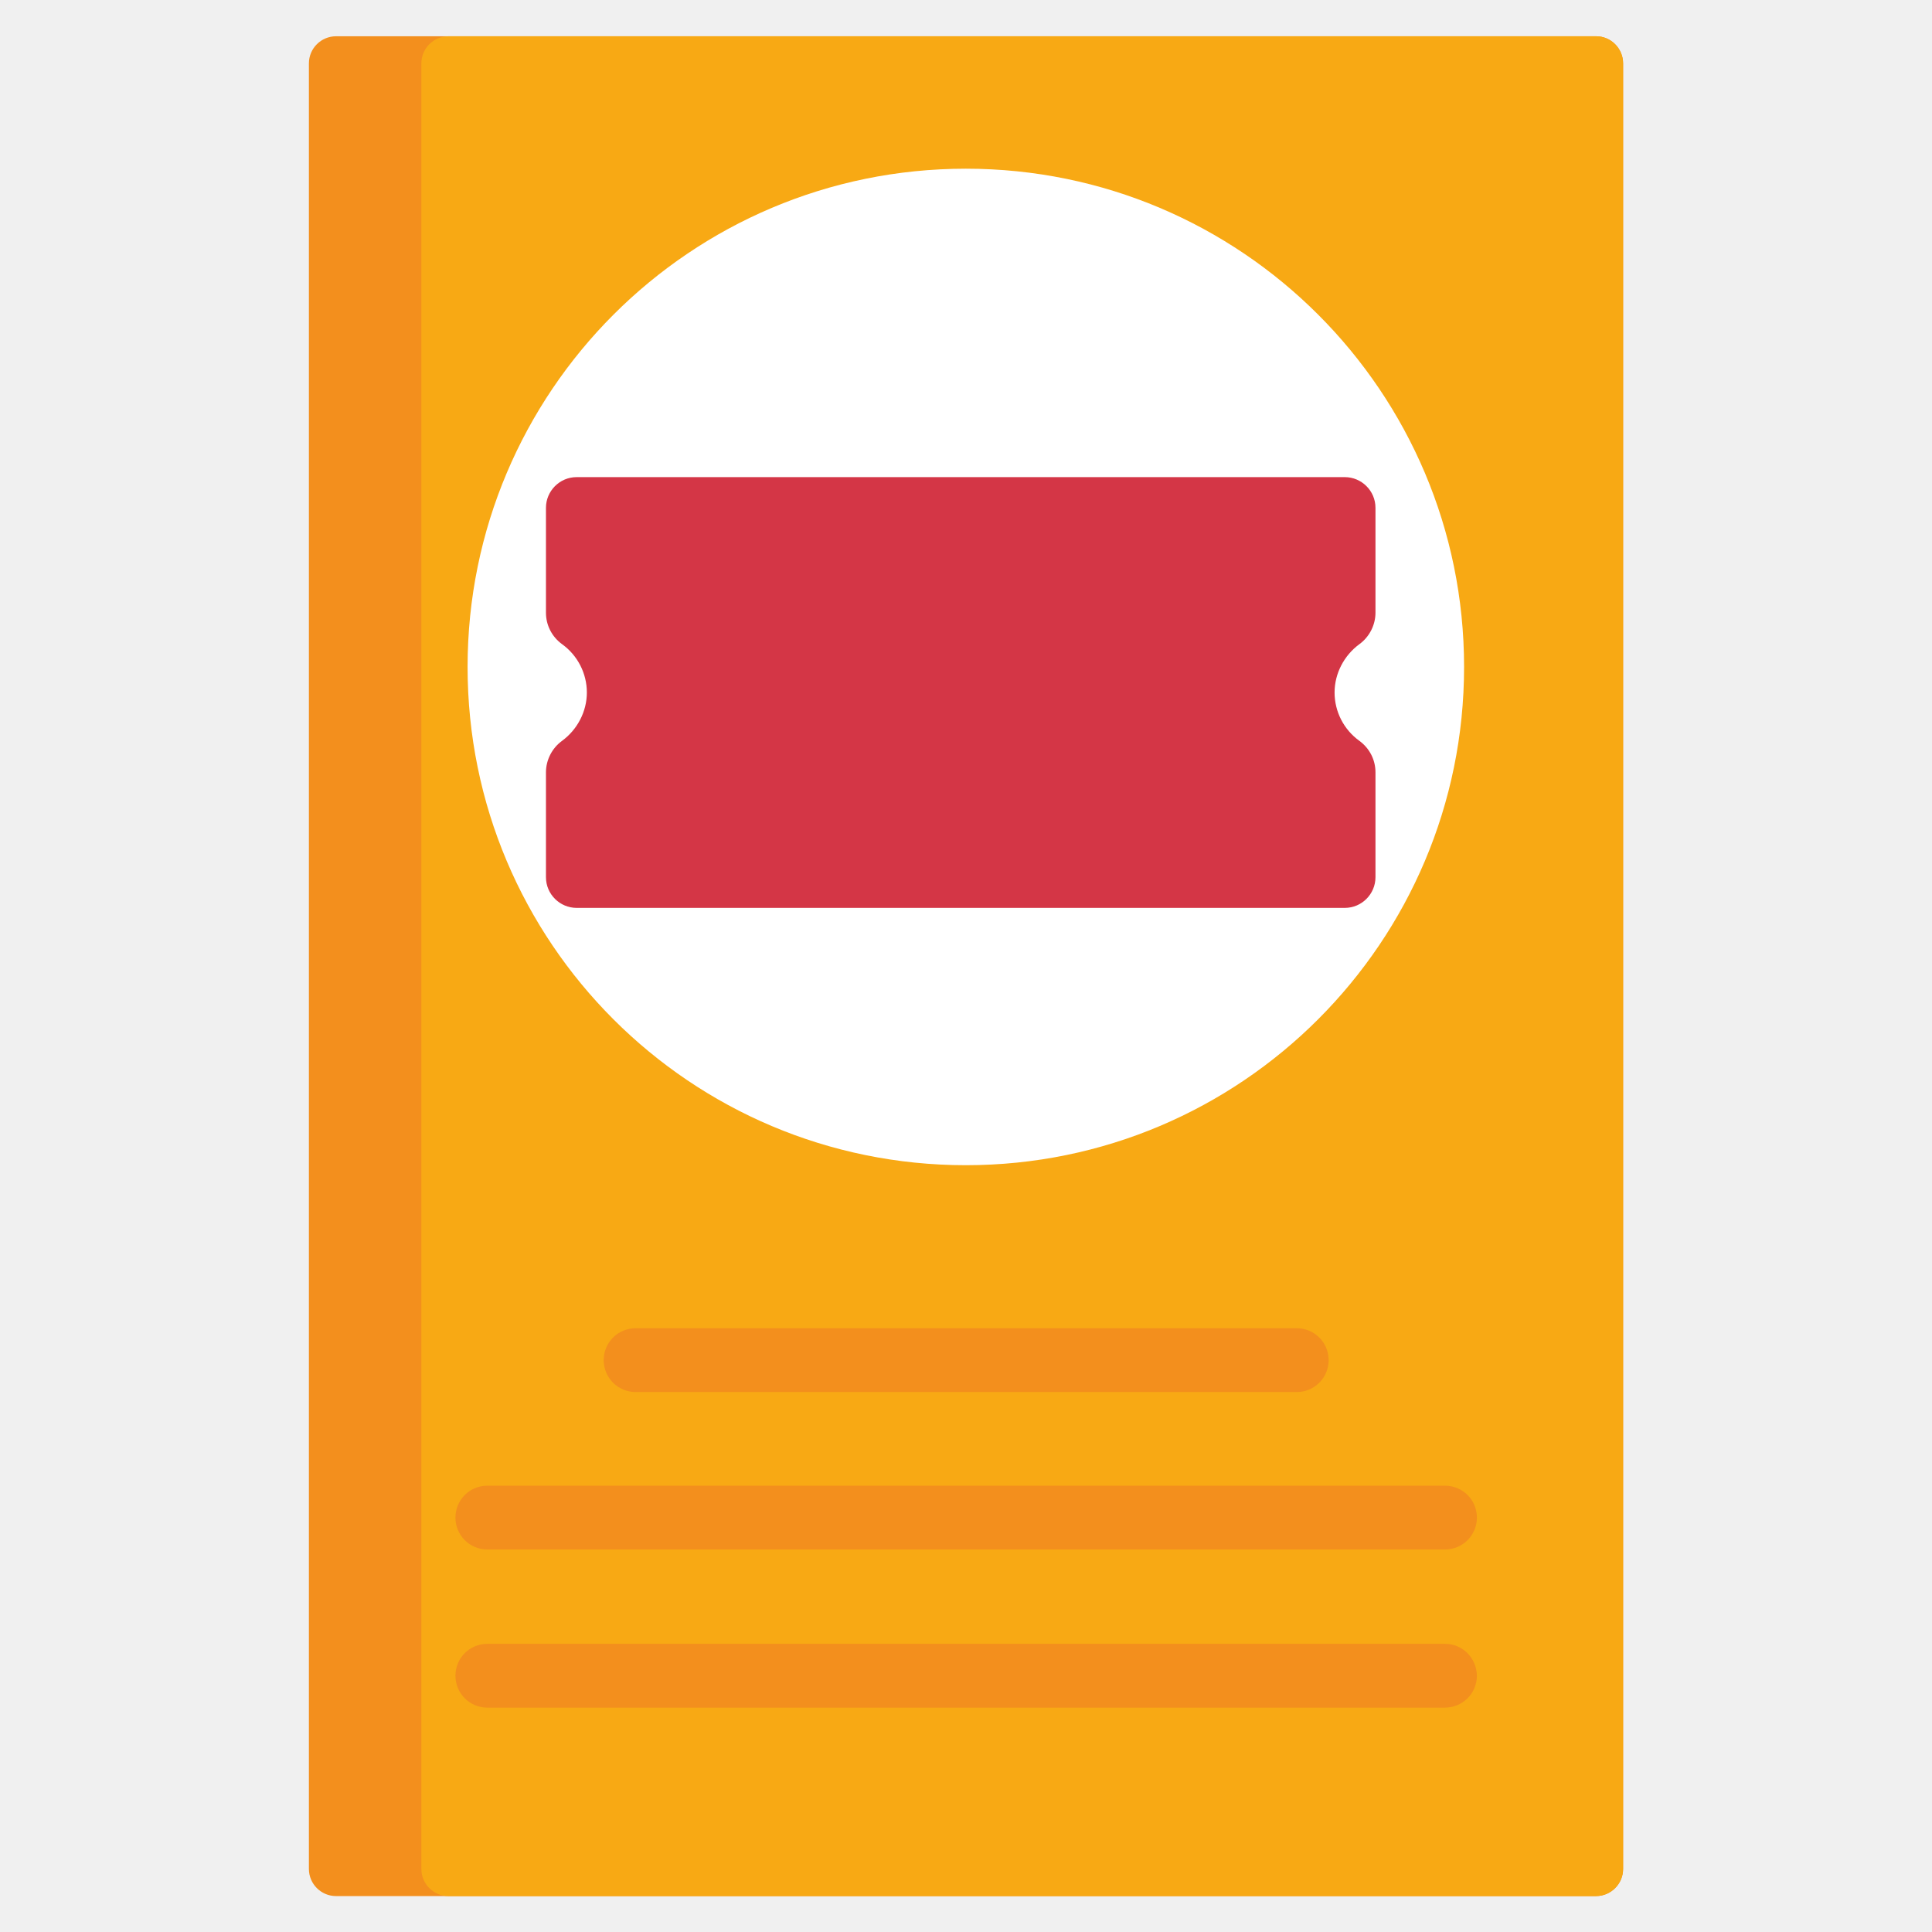
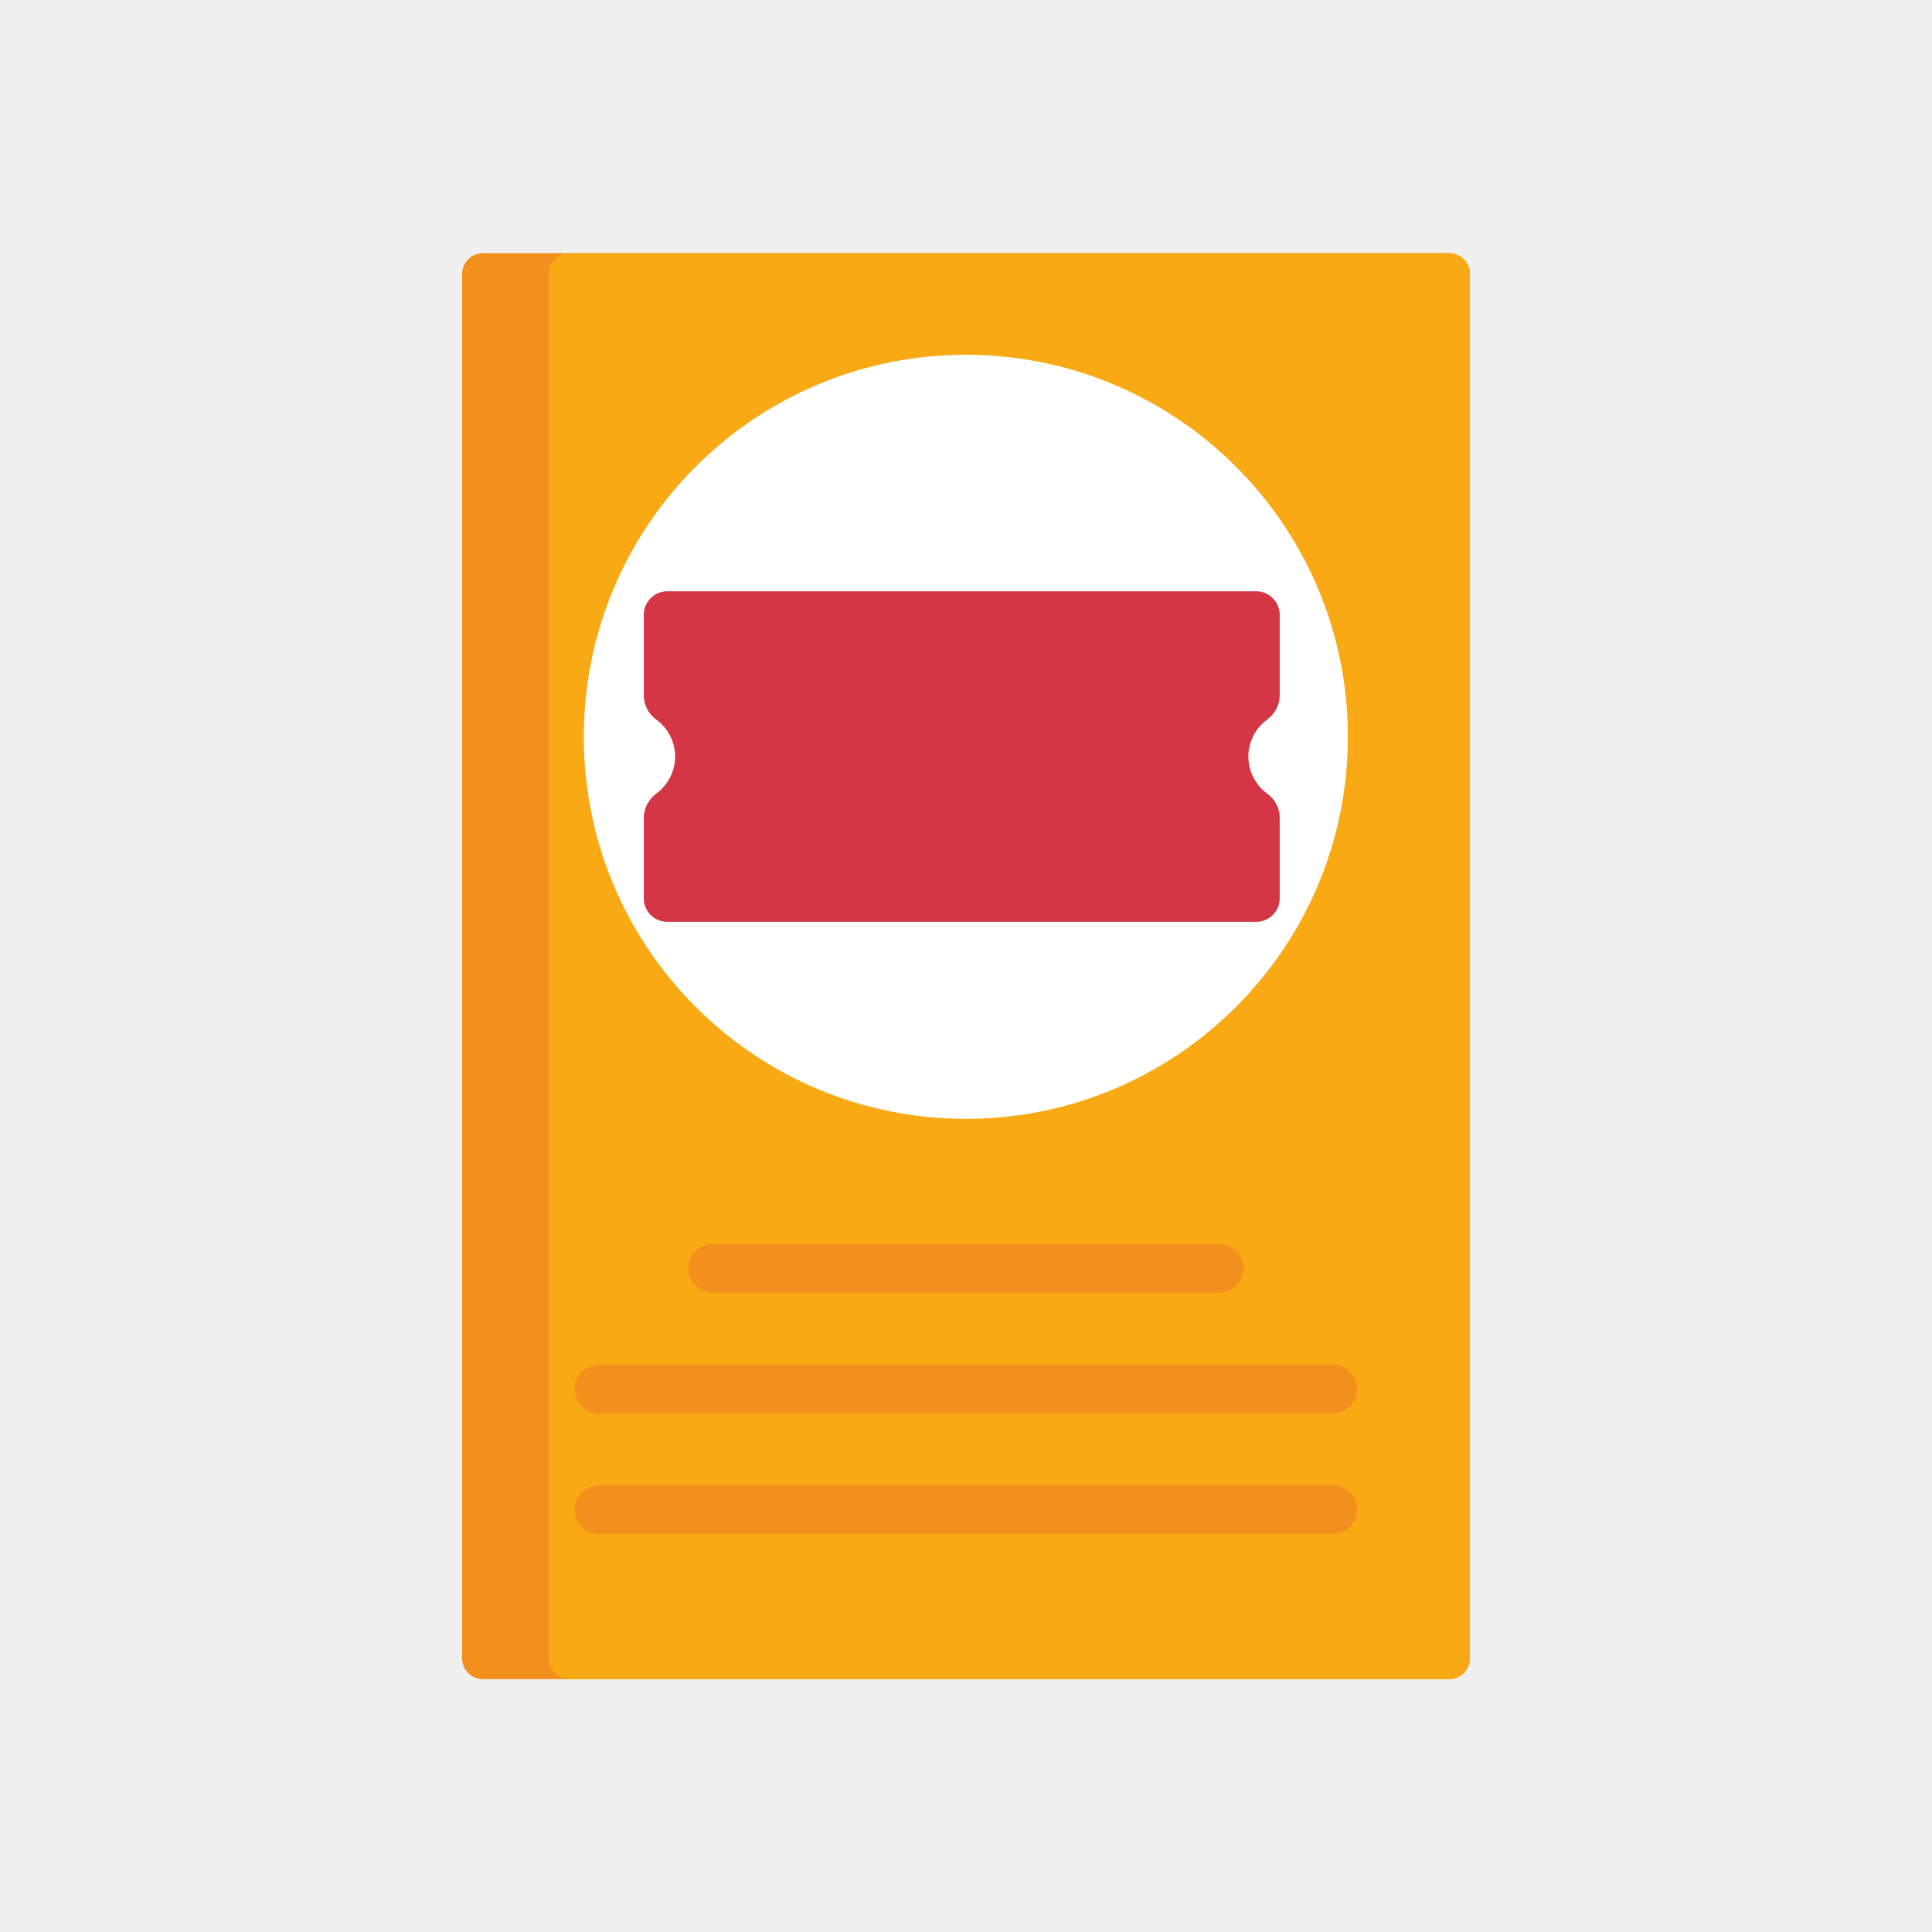
<svg xmlns="http://www.w3.org/2000/svg" version="1.1" id="Livello_1" x="0px" y="0px" viewBox="0 0 566.9 566.9" style="enable-background:new 0 0 566.9 566.9;" xml:space="preserve">
  <style type="text/css">
	.st0{display:none;}
	.st1{display:inline;fill:#F8A914;stroke:#F8A914;stroke-width:2.311;stroke-miterlimit:10;}
	.st2{display:inline;fill:#F0EDE0;}
	.st3{display:inline;fill:#D5C3A5;}
	.st4{display:inline;fill:#F9EF81;}
	.st5{display:inline;}
	.st6{fill:#D43646;}
	.st7{display:inline;fill:url(#SVGID_1_);}
	.st8{display:inline;fill:#F8A914;stroke:#F8A914;stroke-width:1.873;stroke-miterlimit:10;}
	.st9{display:inline;fill:url(#SVGID_2_);}
	.st10{display:inline;fill:#EDE7EA;}
	.st11{display:inline;fill:#D43646;}
	.st12{display:inline;fill:#F8A914;stroke:#F8A914;stroke-width:2.465;stroke-miterlimit:10;}
	.st13{display:inline;fill:#D7CFD1;}
	.st14{fill:#8B7E80;}
- 	.st15{fill:#F38F1D;stroke:#F38F1D;stroke-width:2.119;stroke-miterlimit:10;}
- 	.st16{fill:#F8A914;stroke:#F8A914;stroke-width:2.119;stroke-miterlimit:10;}
+ 	.st15{fill:#F38F1D;stroke:#F38F1D;stroke-width:1.624;stroke-miterlimit:10;}
+ 	.st16{fill:#F8A914;stroke:#F8A914;stroke-width:1.624;stroke-miterlimit:10;}
	.st17{fill:#FFFFFF;}
</style>
  <g class="st0">
    <path class="st1" d="M533.7,9.2H33.2C17.4,9.2,4.4,22.1,4.4,38c0,15.9,13,28.9,28.8,28.9V38h500.5v28.9c15.9,0,28.8-13,28.8-28.9   C562.5,22.1,549.6,9.2,533.7,9.2L533.7,9.2z M533.7,9.2" />
    <path class="st2" d="M52.5,500l57.8,57.8L168,500l57.7,57.8l57.8-57.8l57.8,57.8L399,500l57.8,57.8l57.7-57.8l19.3,19.2V38H33.2   v481.2L52.5,500z M52.5,500" />
    <path class="st3" d="M418.2,403.8H273.8c-5.3,0-9.6-4.3-9.6-9.6c0-5.3,4.3-9.6,9.6-9.6h144.4c5.3,0,9.6,4.3,9.6,9.6   C427.8,399.4,423.5,403.8,418.2,403.8L418.2,403.8z M418.2,403.8" />
    <path class="st3" d="M466.3,403.8c-2.5,0-5-1.1-6.8-2.8c-1.7-1.8-2.8-4.3-2.8-6.8c0-2.6,1-5,2.8-6.8c3.7-3.6,10-3.6,13.7,0   c1.7,1.8,2.8,4.2,2.8,6.8c0,2.5-1,5-2.8,6.8C471.3,402.7,468.8,403.8,466.3,403.8L466.3,403.8z M466.3,403.8" />
    <path class="st3" d="M466.3,269H321.9c-5.3,0-9.6-4.3-9.6-9.6c0-5.3,4.3-9.6,9.6-9.6h144.4c5.3,0,9.6,4.3,9.6,9.6   C475.9,264.7,471.6,269,466.3,269L466.3,269z M466.3,269" />
    <path class="st3" d="M466.3,336.4h-96.2c-5.3,0-9.6-4.3-9.6-9.6c0-5.3,4.3-9.6,9.6-9.6h96.2c5.3,0,9.6,4.3,9.6,9.6   C475.9,332.1,471.6,336.4,466.3,336.4L466.3,336.4z M466.3,336.4" />
    <path class="st3" d="M293.1,336.4h-19.3c-5.3,0-9.6-4.3-9.6-9.6c0-5.3,4.3-9.6,9.6-9.6h19.3c5.3,0,9.6,4.3,9.6,9.6   C302.7,332.1,298.4,336.4,293.1,336.4L293.1,336.4z M293.1,336.4" />
    <path class="st3" d="M418.2,201.6H273.8c-5.3,0-9.6-4.3-9.6-9.6c0-5.3,4.3-9.6,9.6-9.6h144.4c5.3,0,9.6,4.3,9.6,9.6   C427.8,197.3,423.5,201.6,418.2,201.6L418.2,201.6z M418.2,201.6" />
    <path class="st3" d="M466.3,201.6c-2.5,0-5-1.1-6.8-2.8c-1.7-1.8-2.8-4.4-2.8-6.9c0-2.6,1-5,2.8-6.8c3.6-3.6,10.1-3.6,13.7,0   c1.7,1.8,2.8,4.3,2.8,6.8c0,2.5-1,5-2.8,6.9C471.3,200.6,468.9,201.6,466.3,201.6L466.3,201.6z M466.3,201.6" />
    <path class="st3" d="M283.5,269c-2.5,0-5-1.1-6.8-2.8c-1.7-1.8-2.8-4.2-2.8-6.8c0-2.6,1.1-5,2.8-6.9c3.7-3.5,10.1-3.5,13.7,0   c1.7,1.8,2.8,4.2,2.8,6.9c0,2.6-1.1,5-2.8,6.8C288.5,268,286,269,283.5,269L283.5,269z M283.5,269" />
    <path class="st3" d="M331.6,336.4c-2.5,0-5-1-6.8-2.8c-1.7-1.8-2.8-4.3-2.8-6.9c0-2.5,1.1-5,2.8-6.8c3.7-3.6,10.1-3.6,13.7,0   c1.7,1.7,2.8,4.2,2.8,6.8c0,2.6-1.1,5-2.8,6.9C336.6,335.3,334.1,336.4,331.6,336.4L331.6,336.4z M331.6,336.4" />
    <path class="st4" d="M62.1,115c-2.5,0-5-1.1-6.9-2.8c-1.7-1.8-2.8-4.3-2.8-6.8c0-2.5,1.1-5,2.8-6.8c3.7-3.6,10.1-3.6,13.7,0   c1.7,1.8,2.8,4.3,2.8,6.8c0,2.5-1.1,5-2.8,6.8C67.1,114,64.6,115,62.1,115L62.1,115z M62.1,115" />
    <path class="st4" d="M458.3,105.4c0-5.3,4.3-9.6,9.6-9.6c5.3,0,9.6,4.3,9.6,9.6c0,5.3-4.3,9.6-9.6,9.6   C462.6,115,458.3,110.7,458.3,105.4L458.3,105.4z M421.4,105.4c0-5.3,4.3-9.6,9.6-9.6c5.4,0,9.6,4.3,9.6,9.6c0,5.3-4.3,9.6-9.6,9.6   C425.7,115,421.4,110.7,421.4,105.4L421.4,105.4z M384.6,105.4c0-5.3,4.3-9.6,9.6-9.6c5.3,0,9.6,4.3,9.6,9.6c0,5.3-4.3,9.6-9.6,9.6   C388.9,115,384.6,110.7,384.6,105.4L384.6,105.4z M347.7,105.4c0-5.3,4.2-9.6,9.6-9.6c5.3,0,9.6,4.3,9.6,9.6c0,5.3-4.3,9.6-9.6,9.6   C351.9,115,347.7,110.7,347.7,105.4L347.7,105.4z M310.7,105.4c0-5.3,4.3-9.6,9.6-9.6c5.4,0,9.6,4.3,9.6,9.6c0,5.3-4.2,9.6-9.6,9.6   C315,115,310.7,110.7,310.7,105.4L310.7,105.4z M273.8,105.4c0-5.3,4.4-9.6,9.6-9.6c5.3,0,9.6,4.3,9.6,9.6c0,5.3-4.3,9.6-9.6,9.6   C278.2,115,273.8,110.7,273.8,105.4L273.8,105.4z M237,105.4c0-5.3,4.2-9.6,9.6-9.6c5.3,0,9.6,4.3,9.6,9.6c0,5.3-4.4,9.6-9.6,9.6   C241.2,115,237,110.7,237,105.4L237,105.4z M200.1,105.4c0-5.3,4.3-9.6,9.6-9.6c5.4,0,9.6,4.3,9.6,9.6c0,5.3-4.2,9.6-9.6,9.6   C204.4,115,200.1,110.7,200.1,105.4L200.1,105.4z M163.2,105.4c0-5.3,4.3-9.6,9.6-9.6c5.3,0,9.6,4.3,9.6,9.6c0,5.3-4.3,9.6-9.6,9.6   C167.5,115,163.2,110.7,163.2,105.4L163.2,105.4z M126.3,105.4c0-5.3,4.2-9.6,9.6-9.6c5.3,0,9.6,4.3,9.6,9.6c0,5.3-4.3,9.6-9.6,9.6   C130.6,115,126.3,110.7,126.3,105.4L126.3,105.4z M89.3,105.4c0-5.3,4.4-9.6,9.6-9.6c5.4,0,9.6,4.3,9.6,9.6c0,5.3-4.2,9.6-9.6,9.6   C93.7,115,89.3,110.7,89.3,105.4L89.3,105.4z M89.3,105.4" />
    <path class="st4" d="M504.9,115c-2.6,0-5-1.1-6.9-2.9c-1.7-1.7-2.8-4.2-2.8-6.7c0-2.5,1-5,2.8-6.8c3.5-3.6,10-3.6,13.7,0   c1.7,1.8,2.8,4.3,2.8,6.8c0,2.5-1,5-2.8,6.8C509.8,114,507.3,115,504.9,115L504.9,115z M504.9,115" />
    <g class="st5">
      <path class="st6" d="M230.9,314.9c0,2.8-1,11-3.1,24.7c-0.4,1.5-1.2,2.2-2.5,2.1h-2.1c-21.5-0.8-43.6-1.4-66.3-1.6    c10.4,18.7,27,28,49.6,28c3.7,0,8.2-0.6,13.4-1.8c5.2-1.2,7.9-1.8,8-1.8c1.6,0,2.5,1.6,2.5,4.7v53.9c0,7.3-8.9,10.9-26.6,10.9    c-31.3,0-57.7-8.5-79.3-25.5c-20.7-16.5-34.5-38.9-41.4-67.3c-8.6,0.3-16.3,0.4-22.8,0.4c-2.5,0-3.7-1.7-3.7-5.2    c0-1.1,0.3-2.4,1-4c0.7-1.6,1-3,1-4.2c0-9.1,0.1-13.9,0.4-14.6c0.8-1.8,2.4-2.7,4.7-2.7c4.7,0,9.7,0.1,15.2,0.2    c-0.1-2.7-0.2-5.6-0.2-8.4c0-1.8,0-3.6,0-5.4c-6.9,0.1-13,0.2-18.5,0.2c-2.5,0-3.7-1.9-3.7-5.8c0,1.2,0.5-3.1,1.6-13.2    c0.1-3.3,0.4-7,0.8-11.1c0.8-1.8,2.4-2.7,4.7-2.7c5.8,0,12.3,0.1,19.6,0.2c7.3-27.9,21.6-50,43-66.5    c22.1-16.7,48.5-25.1,79.3-25.1c16.7,0,25.1,2.4,25.1,7.2c0,6.5-0.2,16.2-0.5,29.3c-0.3,13.1-0.5,22.9-0.5,29.3    c0,2.2-1.7,3.3-5.1,3.3c-1.6,0-4.7-0.5-9.2-1.6c-4.5-1.1-7.9-1.6-10.4-1.6c-22.1,0-38.2,9.1-48.4,27.2c5.5-0.1,17.2-0.3,35.2-0.6    c14.5-0.3,26.2-0.4,35-0.4c2.3,0,3.5,1.1,3.5,3.3c0,8.9-0.9,17.9-2.7,26.8c-0.3,1.8-1.2,2.7-2.9,2.7c-0.1,0-0.7-0.1-1.6-0.2    c-10.8-1.5-35.8-2.1-74.9-1.9c-0.1,2.2-0.2,4.4-0.2,6.6c0,3.4,0.2,6.7,0.6,9.9c8.1,0,21.2-0.2,39.3-0.6c17-0.3,30.1-0.4,39.3-0.4    C229.8,311.7,230.9,312.8,230.9,314.9z" />
    </g>
  </g>
  <g class="st0">
    <linearGradient id="SVGID_1_" gradientUnits="userSpaceOnUse" x1="7.559" y1="604.025" x2="7.559" y2="305.296" gradientTransform="matrix(-0.7393 0.6792 -0.6792 -0.7393 740.5192 697.5926)">
      <stop offset="0" style="stop-color:#EA4E58" />
      <stop offset="1" style="stop-color:#BE4146" />
    </linearGradient>
    <path class="st7" d="M425.2,112.8c5.5-5.1,14.1-4.7,19.2,0.8L476,148c3.7,4,5.3,9.7,4.2,15.2c-1.7,8.4,0.7,17.1,6.5,23.3   c5.8,6.3,14.2,9.4,22.7,8.5c5.5-0.6,11.1,1.4,14.8,5.4l31.6,34.4c5.1,5.5,4.7,14.1-0.8,19.2L303.1,485.5   c-5.5,5.1-14.1,4.7-19.2-0.8l-31.6-34.4c-3.7-4-5.3-9.7-4.2-15.2c1.7-8.4-0.7-17.1-6.5-23.3c-5.8-6.3-14.2-9.4-22.7-8.5   c-5.5,0.6-11.1-1.4-14.8-5.4l-31.6-34.4c-5.1-5.5-4.7-14.1,0.8-19.2L425.2,112.8L425.2,112.8z" />
    <path class="st8" d="M206.3,77c0.8-7.4,7.5-12.8,15-12l46.5,5.1c5.5,0.6,10.4,3.8,13.1,8.7c4.2,7.4,11.8,12.4,20.3,13.3   c8.5,0.9,16.9-2.3,22.7-8.6c3.7-4.1,9.2-6.2,14.7-5.6L385,83c7.4,0.8,12.8,7.5,12,15l-37.3,340c-0.8,7.4-7.5,12.8-15,12l-46.5-5.1   c-5.5-0.6-10.4-3.8-13.1-8.7c-4.2-7.4-11.8-12.4-20.3-13.3c-8.5-0.9-16.9,2.3-22.7,8.6c-3.7,4.1-9.2,6.2-14.7,5.6L181,432   c-7.4-0.8-12.8-7.5-12-15L206.3,77L206.3,77z" />
    <linearGradient id="SVGID_2_" gradientUnits="userSpaceOnUse" x1="158.519" y1="700.215" x2="158.519" y2="401.486" gradientTransform="matrix(0.5005 0.8703 -0.8703 0.5005 657.22 -160.1696)">
      <stop offset="0" style="stop-color:#EA4E58" />
      <stop offset="1" style="stop-color:#BE4146" />
    </linearGradient>
    <path class="st9" d="M9.4,198.7c-3.7-6.5-1.5-14.8,5-18.6l40.5-23.3c4.8-2.7,10.6-3,15.7-0.7c7.8,3.5,16.8,3,24.2-1.2   c7.4-4.2,12.3-11.8,13.2-20.3c0.6-5.5,3.8-10.5,8.5-13.2l40.5-23.3c6.5-3.7,14.8-1.5,18.6,5l170.5,296.5c3.7,6.5,1.5,14.8-5,18.6   l-40.5,23.3c-4.8,2.7-10.6,3-15.7,0.7c-7.8-3.5-16.8-3-24.2,1.2c-7.4,4.2-12.3,11.8-13.2,20.3c-0.6,5.5-3.8,10.5-8.5,13.2   l-40.5,23.3c-6.5,3.7-14.8,1.5-18.6-5L9.4,198.7L9.4,198.7z" />
  </g>
  <g class="st0">
    <polygon class="st10" points="560.6,86.4 560.6,542.1 6.4,542.1 6.4,86.4 283.5,61.8  " />
    <polygon class="st11" points="560.6,24.8 560.6,86.4 499,86.4 462,55.6 499,24.8  " />
    <rect x="6.4" y="24.8" class="st12" width="492.6" height="61.6" />
    <path class="st13" d="M486.7,286.5H80.3c-5.1,0-9.2-4.1-9.2-9.2s4.1-9.2,9.2-9.2h406.4c5.1,0,9.2,4.1,9.2,9.2   S491.8,286.5,486.7,286.5z" />
    <g class="st5">
      <path class="st14" d="M258.8,335.8H80.3c-5.1,0-9.2-4.1-9.2-9.2s4.1-9.2,9.2-9.2h178.6c5.1,0,9.2,4.1,9.2,9.2    S263.9,335.8,258.8,335.8z" />
      <path class="st14" d="M258.8,385.1H80.3c-5.1,0-9.2-4.1-9.2-9.2s4.1-9.2,9.2-9.2h178.6c5.1,0,9.2,4.1,9.2,9.2    S263.9,385.1,258.8,385.1z" />
      <path class="st14" d="M258.8,434.3H80.3c-5.1,0-9.2-4.1-9.2-9.2s4.1-9.2,9.2-9.2h178.6c5.1,0,9.2,4.1,9.2,9.2    S263.9,434.3,258.8,434.3z" />
    </g>
    <rect x="308.1" y="326.6" class="st11" width="178.6" height="147.8" />
    <g class="st5">
      <path class="st14" d="M258.8,483.6H80.3c-5.1,0-9.2-4.1-9.2-9.2s4.1-9.2,9.2-9.2h178.6c5.1,0,9.2,4.1,9.2,9.2    S263.9,483.6,258.8,483.6z" />
      <path class="st14" d="M434,237.3c-16.6,0-29.6-7.3-33.8-19c-1.7-4.8,0.7-10.1,5.5-11.8c4.8-1.7,10.1,0.7,11.8,5.5    c1.5,4.1,8.1,6.8,16.5,6.8c6.3,0,16.9-1.9,16.9-9.2c0-5-2.3-6.7-18.4-9.4c-7.1-1.2-14.5-2.4-20.7-5.6    c-8.6-4.5-13.1-12.1-13.1-21.9c0-16.3,14.5-27.7,35.3-27.7c16.6,0,29.6,7.3,33.8,19c1.7,4.8-0.7,10.1-5.5,11.8    c-4.8,1.7-10.1-0.7-11.8-5.5c-1.5-4.1-8.1-6.8-16.5-6.8c-6.3,0-16.9,1.9-16.9,9.2c0,5,2.3,6.7,18.3,9.3c7.1,1.2,14.5,2.4,20.8,5.7    c8.6,4.5,13.1,12.1,13.1,21.9C469.3,225.9,454.8,237.3,434,237.3z" />
      <path class="st14" d="M352.2,237.3c-3.4,0-6.6-1.9-8.2-5.1l-10.5-20.7L323,232.2c-1.7,3.4-5.4,5.4-9.3,5c-3.8-0.4-7-3.2-7.9-6.9    l-18.7-73.9c-1.3-4.9,1.7-10,6.7-11.2c4.9-1.3,10,1.7,11.2,6.7l12.7,50l7.6-15c1.6-3.1,4.8-5.1,8.2-5.1c3.5,0,6.7,2,8.2,5.1    l7.6,15l12.7-50c1.3-4.9,6.3-7.9,11.2-6.7c4.9,1.3,7.9,6.3,6.7,11.2l-18.7,73.9c-0.9,3.7-4.1,6.5-7.9,6.9    C352.9,237.3,352.5,237.3,352.2,237.3z" />
      <path class="st14" d="M259.1,237.3h-52.2c-5.1,0-9.2-4.1-9.2-9.2v-73.9c0-5.1,4.1-9.2,9.2-9.2h52.2c5.1,0,9.2,4.1,9.2,9.2    s-4.1,9.2-9.2,9.2h-43v55.4h43c5.1,0,9.2,4.1,9.2,9.2S264.2,237.3,259.1,237.3z" />
      <path class="st14" d="M241.7,200.3h-34.8c-5.1,0-9.2-4.1-9.2-9.2s4.1-9.2,9.2-9.2h34.8c5.1,0,9.2,4.1,9.2,9.2    S246.8,200.3,241.7,200.3z" />
      <path class="st14" d="M169.9,237.3c-2.7,0-5.2-1.1-7-3.2l-46.8-54.8V228c0,5.1-4.1,9.2-9.2,9.2c-5.1,0-9.2-4.1-9.2-9.2v-73.9    c0-3.9,2.4-7.3,6-8.7c3.6-1.3,7.7-0.3,10.2,2.7l46.8,54.8v-48.8c0-5.1,4.1-9.2,9.2-9.2c5.1,0,9.2,4.1,9.2,9.2V228    c0,3.9-2.4,7.3-6,8.7C172.1,237.1,171,237.3,169.9,237.3z" />
    </g>
  </g>
  <g>
-     <path class="st15" d="M475.2,18.6v529.8c0,3.8-3.1,6.9-6.9,6.9H98.6c-3.8,0-6.9-3.1-6.9-6.9V18.6c0-3.8,3.1-6.9,6.9-6.9h369.8   C472.1,11.7,475.2,14.8,475.2,18.6L475.2,18.6z M475.2,18.6" />
-     <path class="st16" d="M475.2,18.6v529.8c0,3.8-3.1,6.9-6.9,6.9H131.6c-3.8,0-6.9-3.1-6.9-6.9V18.6c0-3.8,3.1-6.9,6.9-6.9h336.7   C472.1,11.7,475.2,14.8,475.2,18.6L475.2,18.6z M475.2,18.6" />
-     <path class="st15" d="M186.5,407.4h194c4.6,0,8.3-3.7,8.3-8.3c0-4.6-3.7-8.3-8.3-8.3h-194c-4.6,0-8.3,3.7-8.3,8.3   C178.2,403.7,181.9,407.4,186.5,407.4L186.5,407.4z M186.5,407.4" />
-     <path class="st15" d="M143,453.6h281c4.6,0,8.3-3.7,8.3-8.3s-3.7-8.3-8.3-8.3H143c-4.6,0-8.3,3.7-8.3,8.3S138.4,453.6,143,453.6   L143,453.6z M143,453.6" />
-     <path class="st15" d="M424,483.4H143c-4.6,0-8.3,3.7-8.3,8.3c0,4.6,3.7,8.3,8.3,8.3h281c4.6,0,8.3-3.7,8.3-8.3   C432.2,487,428.5,483.4,424,483.4L424,483.4z M424,483.4" />
-     <path class="st17" d="M429.6,195.7c0,80.7-65.4,146.2-146.2,146.2s-146.2-65.4-146.2-146.2c0-80.7,65.4-146.2,146.2-146.2   S429.6,115,429.6,195.7L429.6,195.7z M429.6,195.7" />
-     <path class="st6" d="M394.6,140c4.9,0,9,4,9,9l0,30.8c0,3.6-1.8,7.1-4.7,9.2c-4.5,3.3-7.3,8.6-7.3,14.2c0,5.6,2.7,10.9,7.3,14.2   c3,2.2,4.7,5.6,4.7,9.2l0,30.8c0,4.9-4,9-9,9l-225.4,0c-4.9,0-9-4-9-9l0-30.8c0-3.6,1.8-7.1,4.7-9.2c4.5-3.3,7.3-8.6,7.3-14.2   c0-5.6-2.7-10.9-7.3-14.2c-3-2.2-4.7-5.6-4.7-9.2l0-30.8c0-4.9,4-9,9-9L394.6,140L394.6,140z" />
+     <path class="st15" d="M430.5,80.4v406.2c0,2.9-2.4,5.3-5.3,5.3H141.7c-2.9,0-5.3-2.4-5.3-5.3V80.4c0-2.9,2.4-5.3,5.3-5.3h283.5   C428.1,75.1,430.5,77.5,430.5,80.4L430.5,80.4z M430.5,80.4" />
+     <path class="st16" d="M430.5,80.4v406.2c0,2.9-2.4,5.3-5.3,5.3H167.1c-2.9,0-5.3-2.4-5.3-5.3V80.4c0-2.9,2.4-5.3,5.3-5.3h258.1   C428.1,75.1,430.5,77.5,430.5,80.4L430.5,80.4z M430.5,80.4" />
+     <path class="st15" d="M209.1,378.5h148.7c3.5,0,6.3-2.8,6.3-6.3c0-3.5-2.8-6.3-6.3-6.3H209.1c-3.5,0-6.3,2.8-6.3,6.3   C202.8,375.6,205.6,378.5,209.1,378.5L209.1,378.5z M209.1,378.5" />
+     <path class="st15" d="M175.7,413.9h215.4c3.5,0,6.3-2.8,6.3-6.3c0-3.5-2.8-6.3-6.3-6.3H175.7c-3.5,0-6.3,2.8-6.3,6.3   C169.4,411.1,172.2,413.9,175.7,413.9L175.7,413.9z M175.7,413.9" />
+     <path class="st15" d="M391.2,436.7H175.7c-3.5,0-6.3,2.8-6.3,6.3c0,3.5,2.8,6.3,6.3,6.3h215.4c3.5,0,6.3-2.8,6.3-6.3   C397.5,439.5,394.7,436.7,391.2,436.7L391.2,436.7z M391.2,436.7" />
+     <path class="st17" d="M395.5,216.2c0,61.9-50.2,112.1-112.1,112.1s-112.1-50.2-112.1-112.1c0-61.9,50.2-112.1,112.1-112.1   S395.5,154.3,395.5,216.2L395.5,216.2z M395.5,216.2" />
+     <path class="st6" d="M368.6,173.5c3.8,0,6.9,3.1,6.9,6.9l0,23.6c0,2.8-1.4,5.4-3.6,7.1c-3.5,2.5-5.6,6.6-5.6,10.9   c0,4.3,2.1,8.4,5.6,10.9c2.3,1.7,3.6,4.3,3.6,7.1l0,23.6c0,3.8-3.1,6.9-6.9,6.9l-172.8,0c-3.8,0-6.9-3.1-6.9-6.9l0-23.6   c0-2.8,1.4-5.4,3.6-7.1c3.5-2.5,5.6-6.6,5.6-10.9c0-4.3-2.1-8.4-5.6-10.9c-2.3-1.7-3.6-4.3-3.6-7.1l0-23.6c0-3.8,3.1-6.9,6.9-6.9   L368.6,173.5L368.6,173.5z" />
  </g>
</svg>
